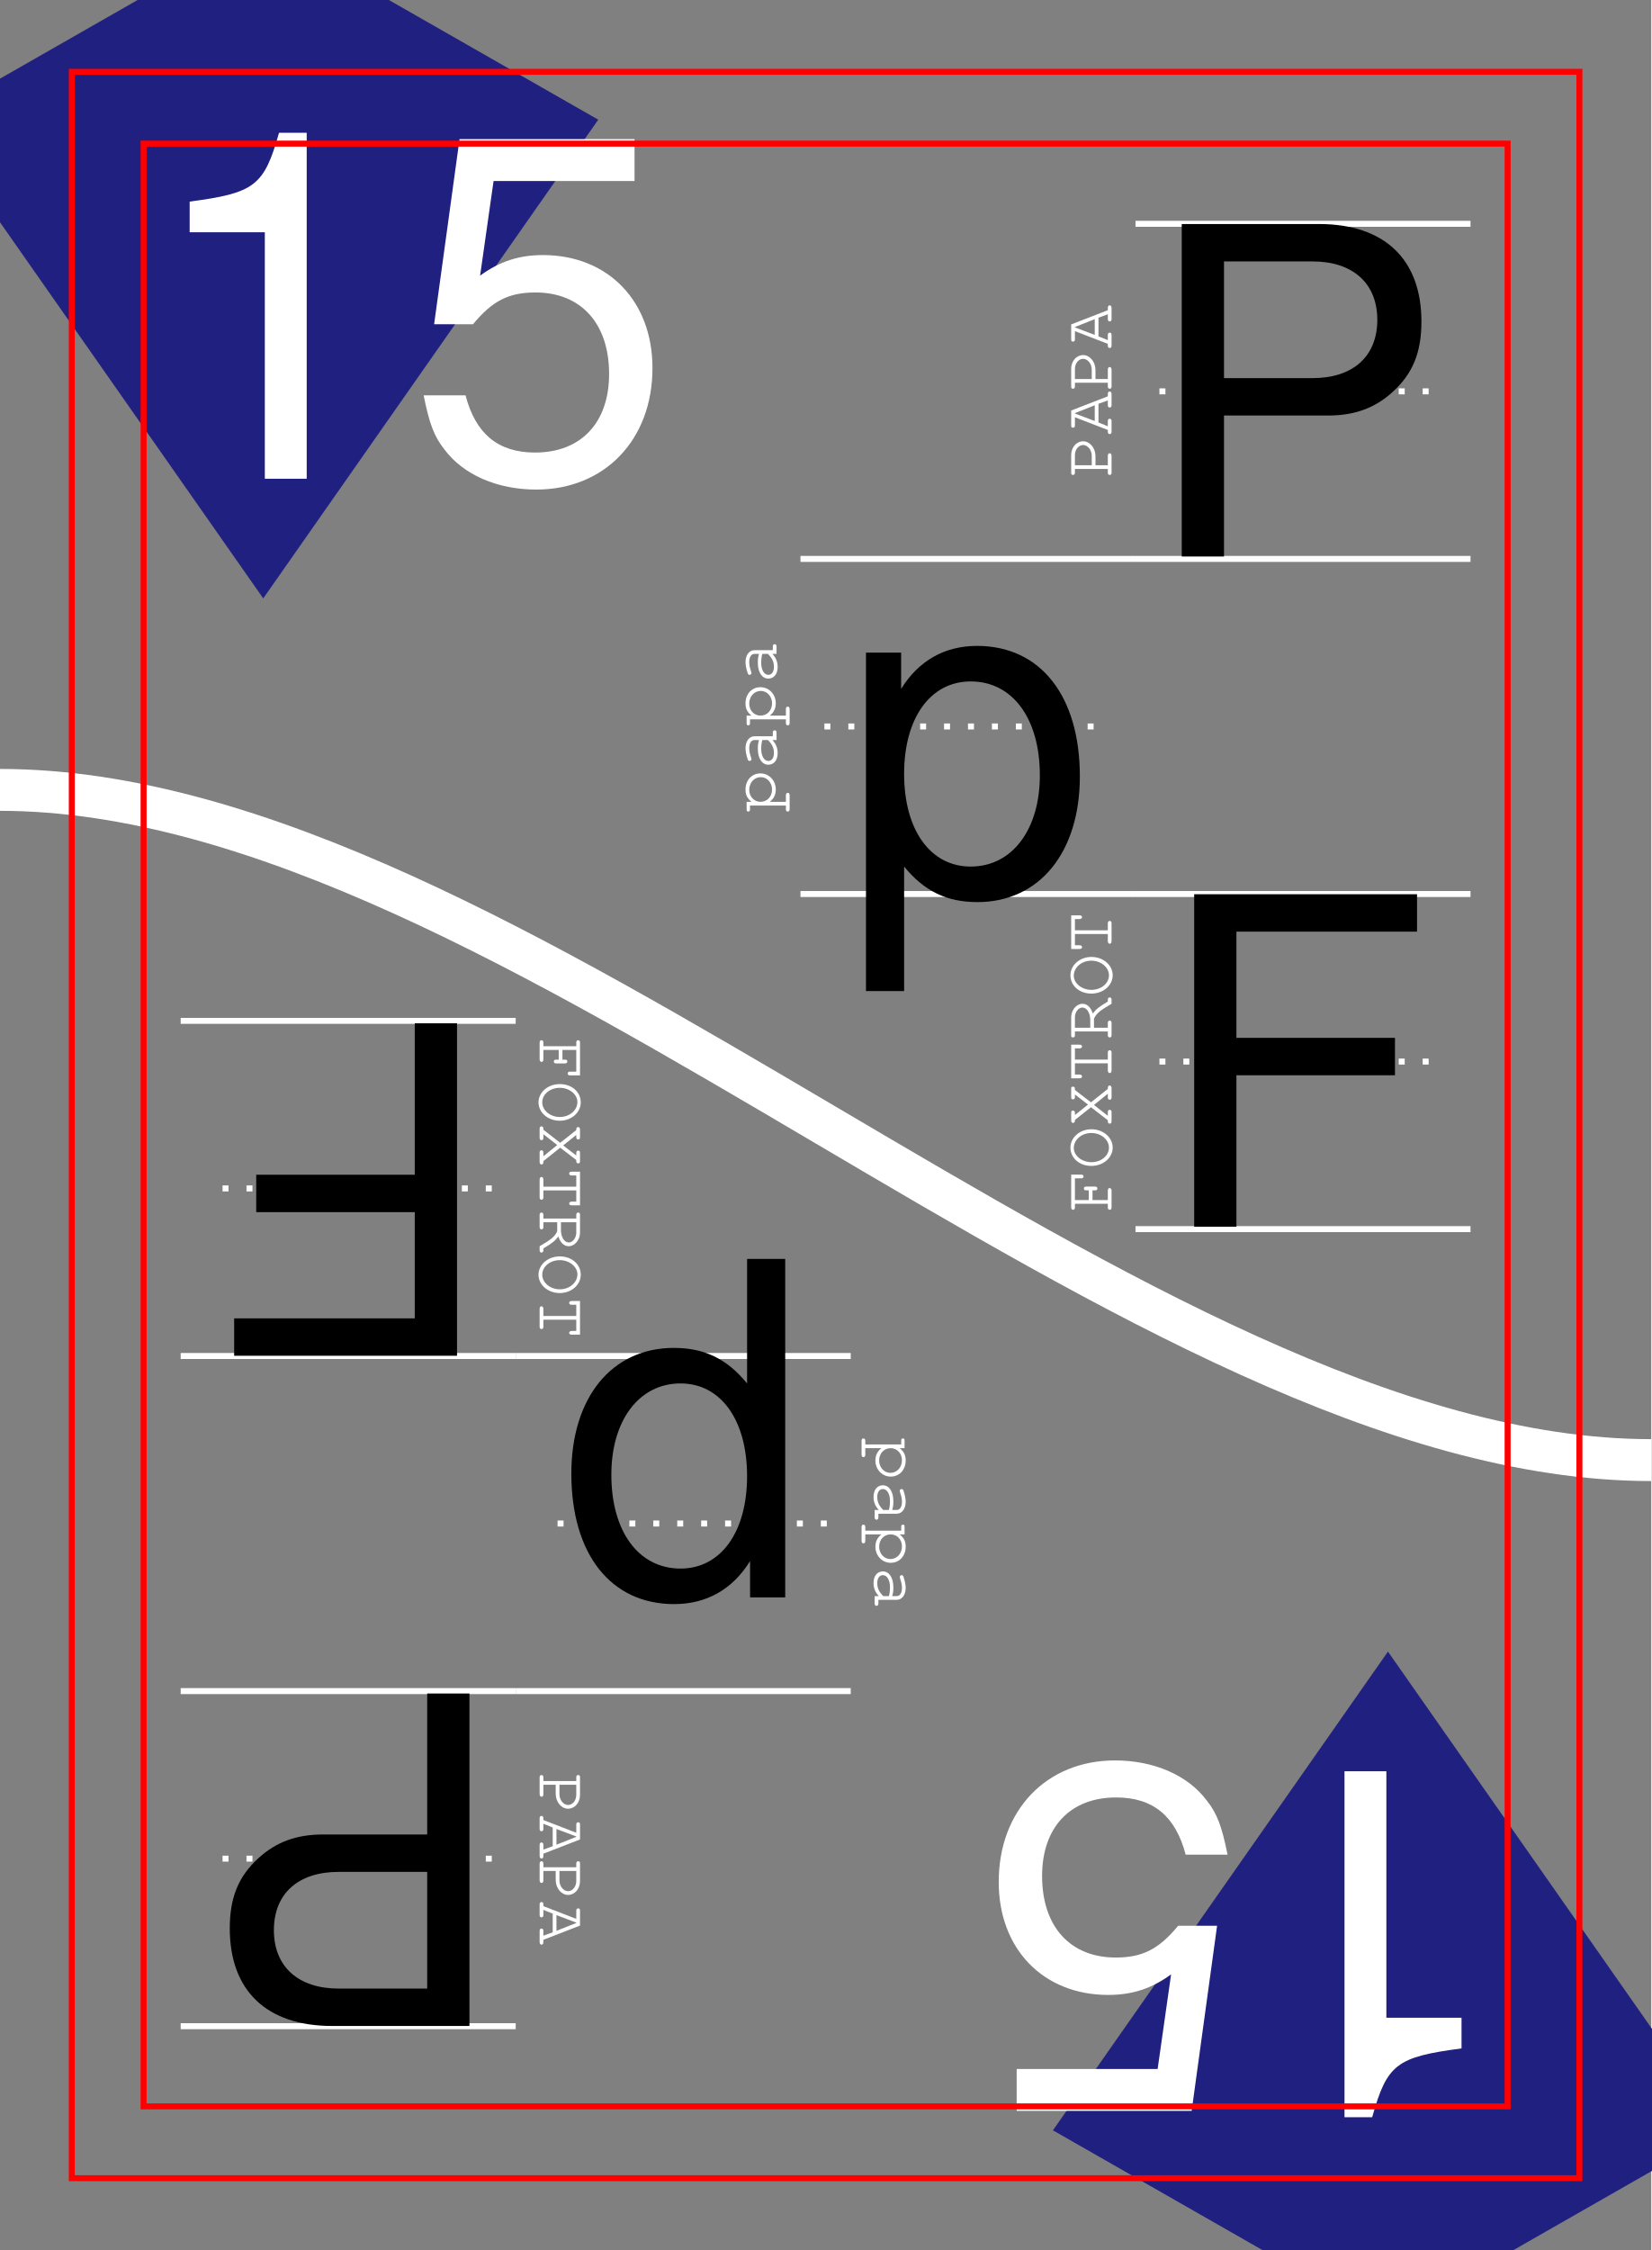
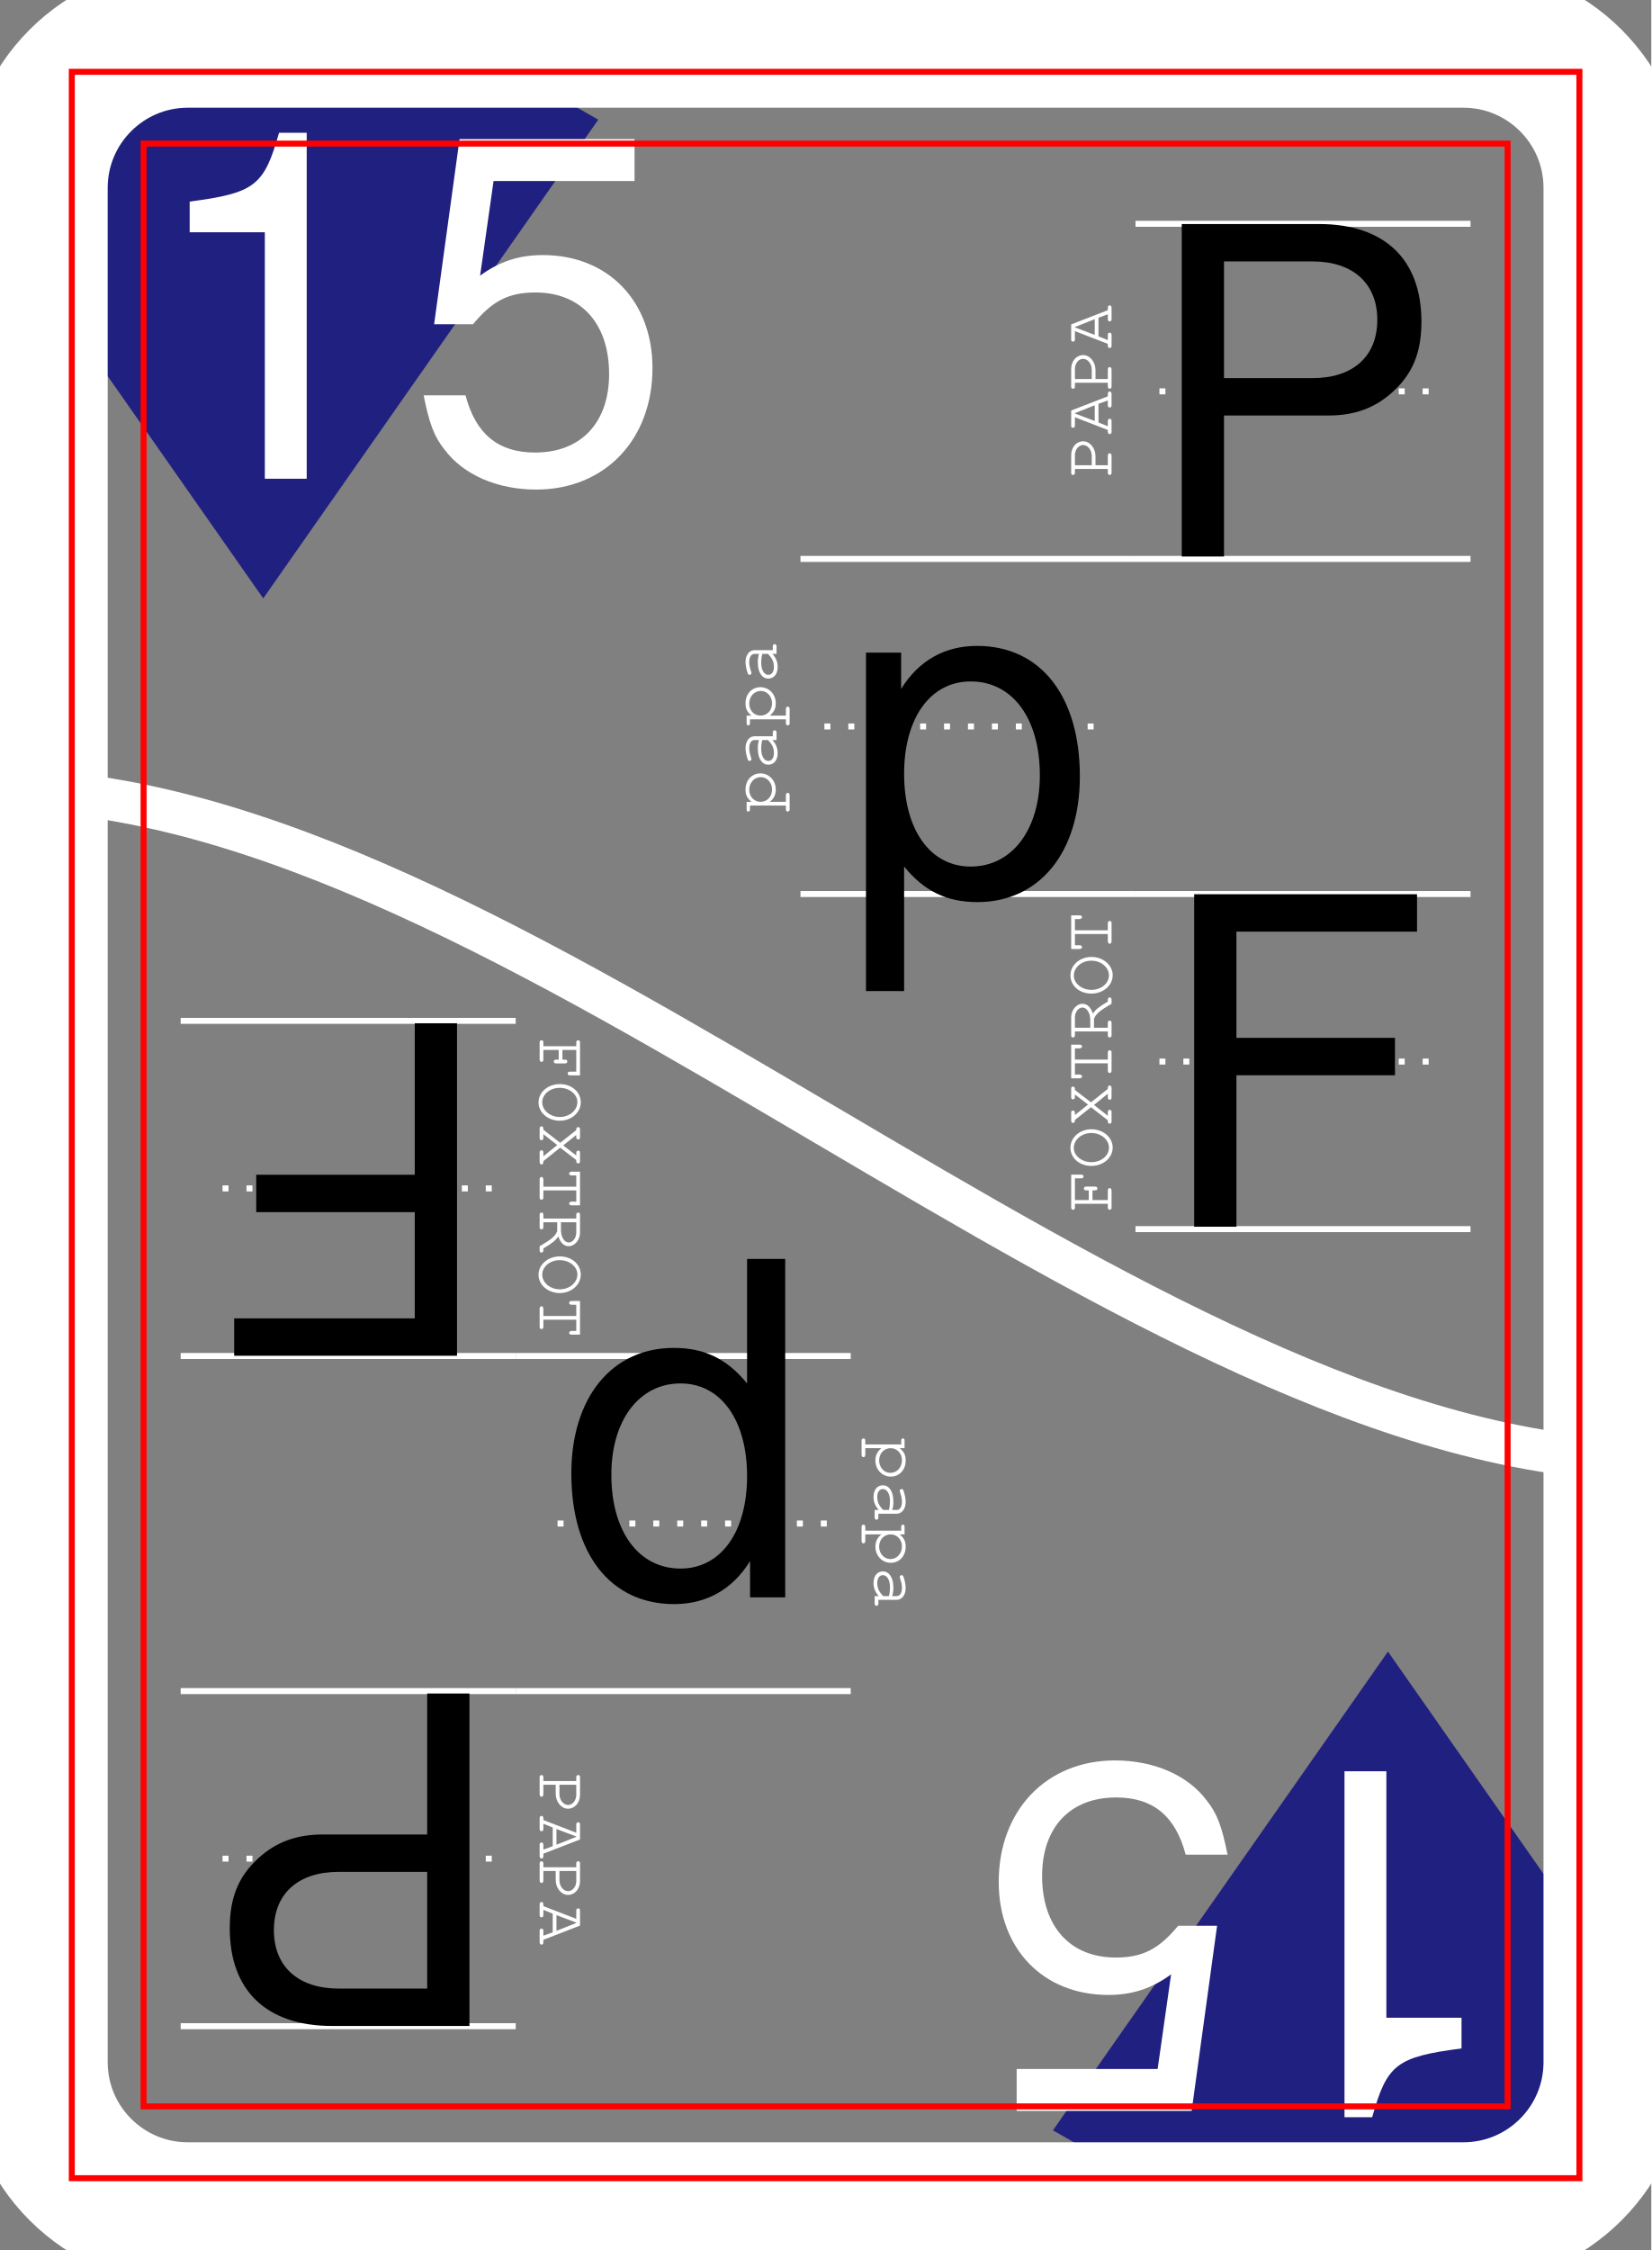
<svg xmlns="http://www.w3.org/2000/svg" xmlns:xlink="http://www.w3.org/1999/xlink" width="69mm" height="94mm" viewBox="-3 -3 69 94" version="1.1" id="card-15">
  <style>
    text { font-family:Helvetica; font-size:19.04px; line-height:1; fill:#000000;fill-opacity:1;stroke:none; }
   
   g.emoji path, g.emoji ellipse, g.emoji circle  { fill:none;stroke:#000000;stroke-width:1.0;stroke-linecap:round;stroke-miterlimit:4;stroke-dasharray:none;stroke-opacity:1 }
   g#card-15-formats-dark text { font-size:7px;fill:#ffffff; }
   g#card-15-thumb-up text, g#card-15-thumb-down text { font-size:7px; }
   path  { fill:none;stroke:#000000;stroke-width:1.0;stroke-linecap:butt;stroke-linejoin:miter;stroke-opacity:1; }
   path.suit { stroke:none; }
   g#card-15-border path  { fill:#808080;fill-opacity:1;stroke:#000000;stroke-width:1.5;stroke-opacity:1;stroke-miterlimit:4;stroke-dasharray:none; }
   g#card-15-lines path { fill:none;stroke:#ffffff;stroke-width:0.25;stroke-linecap:butt;stroke-linejoin:miter;stroke-miterlimit:4;stroke-dasharray:none;stroke-dashoffset:0;stroke-opacity:1 }
   g#card-15-lines-dark path { fill:none;stroke:#000000;stroke-width:0.5;stroke-linecap:butt;stroke-linejoin:miter;stroke-miterlimit:4;stroke-dasharray:none;stroke-dashoffset:0;stroke-opacity:1; }
   g#card-15-lines path.lines-center { stroke-dasharray:0.25, 0.75;}
  </style>
  <defs>
    <g id="card-15-heart-full" class="emoji" transform="translate(-7,-14)">
      <path d="M 7,14 C -5.5,3.5 2,-3 7,2 12,-3 19.5,3.5 7,14 Z" />
    </g>
    <g id="card-15-heart-broken" class="emoji" transform="translate(-7,-14)">
      <path d="M 3.119,0.918 C -0.516,1.134 -2.304,6.546 6.573,13.572            L 10.056,6.195 5.805,7.761 6.763,2.319            C 5.546,1.284 4.244,0.851 3.119,0.918 Z" />
      <path d="M 11.598,-0.031 C 10.627,-0.087 9.524,0.229 8.459,0.983            L 6.937,5.754 12.36,4.47 6.655,12.992            c 0.148,0.146 0.298,0.292 0.453,0.44            C 17.163,6.008 15.371,0.19 11.598,-0.031 Z" />
    </g>
    <g id="card-15-thumb" class="emoji">
      <path d="m 0.25,6 h 4 C 3.761,3.426 2.261,0.331 6.095,0.464           9.005,0.565 8.214,3.28 7.75,6 c 3,0 7,1 4,3 1,1 1,1 0,2 2,1 2,3 -11.5,2 z" />
      <path style="stroke-width:0.5" d="m 4.722,1.807 c 0,0 0.175,2.379 1.03,2.351           0.834,-0.027 0.855,-2.351 0.855,-2.351 z" />
    </g>
+     <g id="card-15-thumb-down" transform="translate(-7,-14)">
+       <g transform="translate(-0.1064203,-0.6459912)">
+         <path style="fill:none;stroke:#000000;stroke-width:0.342;stroke-miterlimit:4;stroke-dasharray:none;stroke-opacity:1" d="m 6.164,1.456 c -0.871,0.317 -1.75,0.576 -1.954,0.576 -0.337,6.56e-4 -0.37,0.279 -0.37,3.113 v 3.112 l 1.42,1.699 c 0.896,1.072 1.58,2.13 1.855,2.865 0.578,1.548 0.663,1.652 1.361,1.652 1.506,0 2.14,-1.654 1.302,-3.397 -0.703,-1.462 -0.703,-1.462 1.455,-1.462 1.649,0 1.96,-0.054 2.344,-0.408 0.354,-0.325 0.416,-0.551 0.31,-1.118 C 13.393,5.575 13.352,5.054 12.667,2.131 11.27,0.672 9.096,0.391 6.164,1.456 Z" />
+         <path style="fill:none;stroke:#000000;stroke-width:0.342;stroke-linecap:butt;stroke-linejoin:miter;stroke-miterlimit:4;stroke-dasharray:none;stroke-opacity:1" d="m 8.616,14.41 c 0.974,-0.083 0.526,-1.451 0.526,-1.451 l -1.294,-1.563 c -1.552,-0.039 -0.71,0.585 -1.051,0.707" />
+         <rect style="fill:none;fill-opacity:0.801;stroke:#000000;stroke-width:0.39;stroke-linecap:round;stroke-miterlimit:4;stroke-dasharray:none;stroke-opacity:1" width="3.565" height="7.378" x="0.302" y="2.094" />
+       </g>
+     </g>
    <g id="card-15-thumb-up" class="emoji" transform="translate(-7,-14)">
-       <use xlink:href="#card-15-thumb" />
-       <text text-anchor="middle" x="6" y="12">+1</text>
-     </g>
-     <g id="card-15-thumb-down" class="emoji" transform="translate(-7,-14)">
-       <use transform="matrix(1,0,0,-1,0,14)" xlink:href="#card-15-thumb" />
-       <text text-anchor="middle" x="7" y="7">-1</text>
+       <g transform="translate(-0.1064198,-0.2965792)">
+         <path style="fill:none;stroke:#000000;stroke-width:0.342;stroke-miterlimit:4;stroke-dasharray:none;stroke-opacity:1" d="m 6.187,13.485 c -0.869,-0.317 -1.745,-0.576 -1.948,-0.576 -0.336,-6.46e-4 -0.369,-0.279 -0.369,-3.113 v -3.112 l 1.416,-1.699 c 0.893,-1.072 1.576,-2.13 1.849,-2.865 0.576,-1.548 0.661,-1.652 1.357,-1.652 1.501,0 2.134,1.654 1.298,3.397 -0.701,1.462 -0.701,1.462 1.45,1.462 1.644,0 1.954,0.054 2.337,0.408 0.353,0.325 0.415,0.551 0.309,1.118 -0.493,2.514 -0.534,3.035 -1.217,5.958 -1.392,1.459 -3.56,1.74 -6.483,0.674 z" />
+         <path style="fill:none;stroke:#000000;stroke-width:0.342;stroke-linecap:butt;stroke-linejoin:miter;stroke-miterlimit:4;stroke-dasharray:none;stroke-opacity:1" d="m 8.632,0.531 c 0.971,0.083 0.524,1.451 0.524,1.451 l -1.29,1.563 c -1.548,0.039 -0.708,-0.585 -1.048,-0.707" />
+         <rect style="fill:none;fill-opacity:0.801;stroke:#000000;stroke-width:0.39;stroke-linecap:round;stroke-miterlimit:4;stroke-dasharray:none;stroke-opacity:1" id="rect1836" width="3.555" height="7.378" x="0.301" y="6.697" />
+       </g>
    </g>
    <g id="card-15-sad" class="emoji" transform="translate(-7,-14)">
      <ellipse id="card-15-sad-right-eye" cx="9.5" cy="4" rx="0.25" ry="0.75" />
      <ellipse id="card-15-sad-left-eye" cx="4.5" cy="4" rx="0.25" ry="0.75" />
      <circle id="card-15-sad-face" cx="7" cy="7" r="7" />
      <path id="card-15-sad-frown" d="m 3,10 c 1.5,-3 6,-3 8,0" />
    </g>
    <g id="card-15-happy" class="emoji" transform="translate(-7,-14)">
      <ellipse id="card-15-happy-right-eye" cx="9.5" cy="4" rx="0.25" ry="0.75" />
      <ellipse id="card-15-happy-left-eye" cx="4.5" cy="4" rx="0.25" ry="0.75" />
      <circle id="card-15-happy-face" cx="7" cy="7" r="7" />
      <path id="card-15-happy-smile" d="m 3,8 c 1.5,4 6,4 8,0" />
    </g>
    <g id="card-15-suit-club" transform="translate(7,7)">
      <path id="card-15-suit-club-flower" style="fill:#208020;stroke:none" d="     M -7.347880794884119e-16,4.0      C 3.365,12.557 12.557,-3.365 3.464,-2.0      C 9.192,-9.192 -9.192,-9.192 -3.464,-2      C -12.557,-3.365 -3.365,12.557 -7.347880794884119e-16,4.0      Z     " />
      <path id="card-15-suit-club-stem" style="fill:#208020;stroke:none" d="     m 0,7.0      h -1.5      c 1.5,-1.5 1.5,-7.0 1.5,-7.0      c 0,0 0,5.5 1.5,7.0      z" />
    </g>
    <g id="card-15-suit-heart">
      <path style="fill:#802020;stroke:none" d="M 7,14 C -5.5,3.5 2,-3 7,2 12,-3 19.5,3.5 7,14 Z" />
    </g>
    <g id="card-15-suit-diamond">
      <path style="fill:#202080;stroke:none" d="m 7,14 -7,-10 7,-4 7,4 z" />
    </g>
    <g id="card-15-suit-spade">
      <path style="fill:#202020;stroke:none" d="M 7,0 C -5.5,10.5 2,17 7,12 12,17 19.5,10.5 7,0 Z" />
      <path style="fill:#202020;stroke:none" d="m 7,14 h -1.5 c 1.5,-1.5 1.5,-7.0 1.5,-7.0 c 0,0 0,5.5 1.5,7.0 z" />
    </g>
    <g id="card-15-lines">
      <path d="m 0,0 14,0" />
      <path class="lines-center" d="m 1,7 12,0" />
      <path d="m 0,14 14,0" />
    </g>
    <g id="card-15-lines-dark">
      
      
      
    </g>
    <g id="card-15-translate-text">
      <text xml:space="preserve" x="37.45" y="34.25" text-anchor="middle">p</text>
      <text xml:space="preserve" x="51" y="20.25" text-anchor="middle">P</text>
      <text xml:space="preserve" x="51" y="48.25" text-anchor="middle">F</text>
    </g>
    <g id="card-15-translate-pics">
      <use x="37.45" y="34.25" xlink:href="#card-15-" />
      <use x="51" y="20.25" xlink:href="#card-15-" />
      <use x="51" y="48.25" xlink:href="#card-15-" />
    </g>
    <g id="card-15-formats">
      <g id="formats-up" transform="translate(44.45,6.35)">
        <use xlink:href="#card-15-lines" />
        <text transform="rotate(-90) translate(-7,-1)" xml:space="preserve" text-anchor="middle" style="font-size:3px;line-height:1;font-family:Courier;fill:#ffffff;fill-opacity:1;stroke:#ffffff;stroke-width:0;stroke-miterlimit:4;stroke-dasharray:none;stroke-opacity:1">PAPA</text>
      </g>
      <g id="card-15-formats-plain" transform="translate(30.45,20.35)">
        <use xlink:href="#card-15-lines" />
        <text transform="rotate(-90) translate(-7,-1)" xml:space="preserve" text-anchor="middle" style="font-size:3px;line-height:1;font-family:Courier;fill:#ffffff;fill-opacity:1;stroke:#ffffff;stroke-width:0;stroke-miterlimit:4;stroke-dasharray:none;stroke-opacity:1">papa</text>
      </g>
      <g id="card-15-formats-down" transform="translate(44.45,34.35)">
        <use xlink:href="#card-15-lines" />
        <text transform="rotate(-90) translate(-7,-1)" xml:space="preserve" text-anchor="middle" style="font-size:3px;line-height:1;font-family:Courier;fill:#ffffff;fill-opacity:1;stroke:#ffffff;stroke-width:0;stroke-miterlimit:4;stroke-dasharray:none;stroke-opacity:1">FOXTROT</text>
      </g>
      <text xml:space="preserve" text-anchor="middle" style="font-size:7px;line-height:1;font-family:Courier;fill:#ffffff;fill-opacity:1;stroke:#ffffff;stroke-width:0;stroke-miterlimit:4;stroke-dasharray:none;stroke-opacity:1" x="51.45" y="28.50" />
    </g>
    <g id="card-15-formats-dark">
      <g id="card-15-formats-up" transform="translate(44.45,6.35)">
        <use xlink:href="#card-15-lines-dark" />
        <text transform="rotate(-90) translate(-7,-1)" xml:space="preserve" text-anchor="middle" style="font-size:3px;line-height:1;font-family:Courier;fill:#ffffff;fill-opacity:1;stroke:#ffffff;stroke-width:0;stroke-miterlimit:4;stroke-dasharray:none;stroke-opacity:1">PAPA</text>
      </g>
      <g id="card-15-formats-plain" transform="translate(30.45,20.35)">
        <use xlink:href="#card-15-lines-dark" />
        <text transform="rotate(-90) translate(-7,18.5)" xml:space="preserve" text-anchor="middle" style="font-size:4px;line-height:1;font-family:Courier;fill:#ffffff;fill-opacity:1;stroke:#ffffff;stroke-width:0;stroke-miterlimit:4;stroke-dasharray:none;stroke-opacity:1">papa</text>
      </g>
      <g id="card-15-formats-down" transform="translate(44.45,34.35)">
        <use xlink:href="#card-15-lines-dark" />
        <text transform="rotate(-90) translate(-7,-1)" xml:space="preserve" text-anchor="middle" style="font-size:3px;line-height:1;font-family:Courier;fill:#ffffff;fill-opacity:1;stroke:#ffffff;stroke-width:0;stroke-miterlimit:4;stroke-dasharray:none;stroke-opacity:1">FOXTROT</text>
      </g>
      <text xml:space="preserve" text-anchor="middle" style="fill:#000000;font-size:150%" x="51.45" y="36" />
    </g>
  </defs>
  <g id="card-15-main-layer">
    <rect x="-3" y="-3" width="69" height="94" style="fill:#808080" />
    <use opacity="1" transform="matrix(2,0,0,2,-6,-6)" xlink:href="#card-15-suit-diamond" />
    <use xlink:href="#card-15-formats" />
    <g transform="rotate(180,31.5,44)">
      <use opacity="1" transform="matrix(2,0,0,2,-6,-6)" xlink:href="#card-15-suit-diamond" />
      <use xlink:href="#card-15-formats" />
    </g>
    <g id="card-15-border">
+       <rect x="-1.5" y="-1.5" width="66" height="91" rx="6.35" opacity="1.0" style="fill:none;stroke:#ffffff;stroke-width:6.0" />
      <path id="card-15-border-separator" style="stroke:#ffffff;stroke-width:1.75;fill:none;" d="M -3.0,30 C 18.5,30 44.5,58 66,58" />
    </g>
    <g id="card-15-upward">
      <text x="14" y="17" style="font-family:Helvetica;font-size:20px;fill:#fff" text-anchor="middle">15</text>
      <use xlink:href="#card-15-translate-text" />
    </g>
    <use xlink:href="#card-15-upward" transform="rotate(180,31.5,44)" />
    <rect x="0" y="0" width="63" height="88" style="stroke:#f00;stroke-width:0.25;fill:none;" />
    <rect x="3" y="3" width="57" height="82" style="stroke:#f00;stroke-width:0.25;fill:none;" />
  </g>
</svg>
